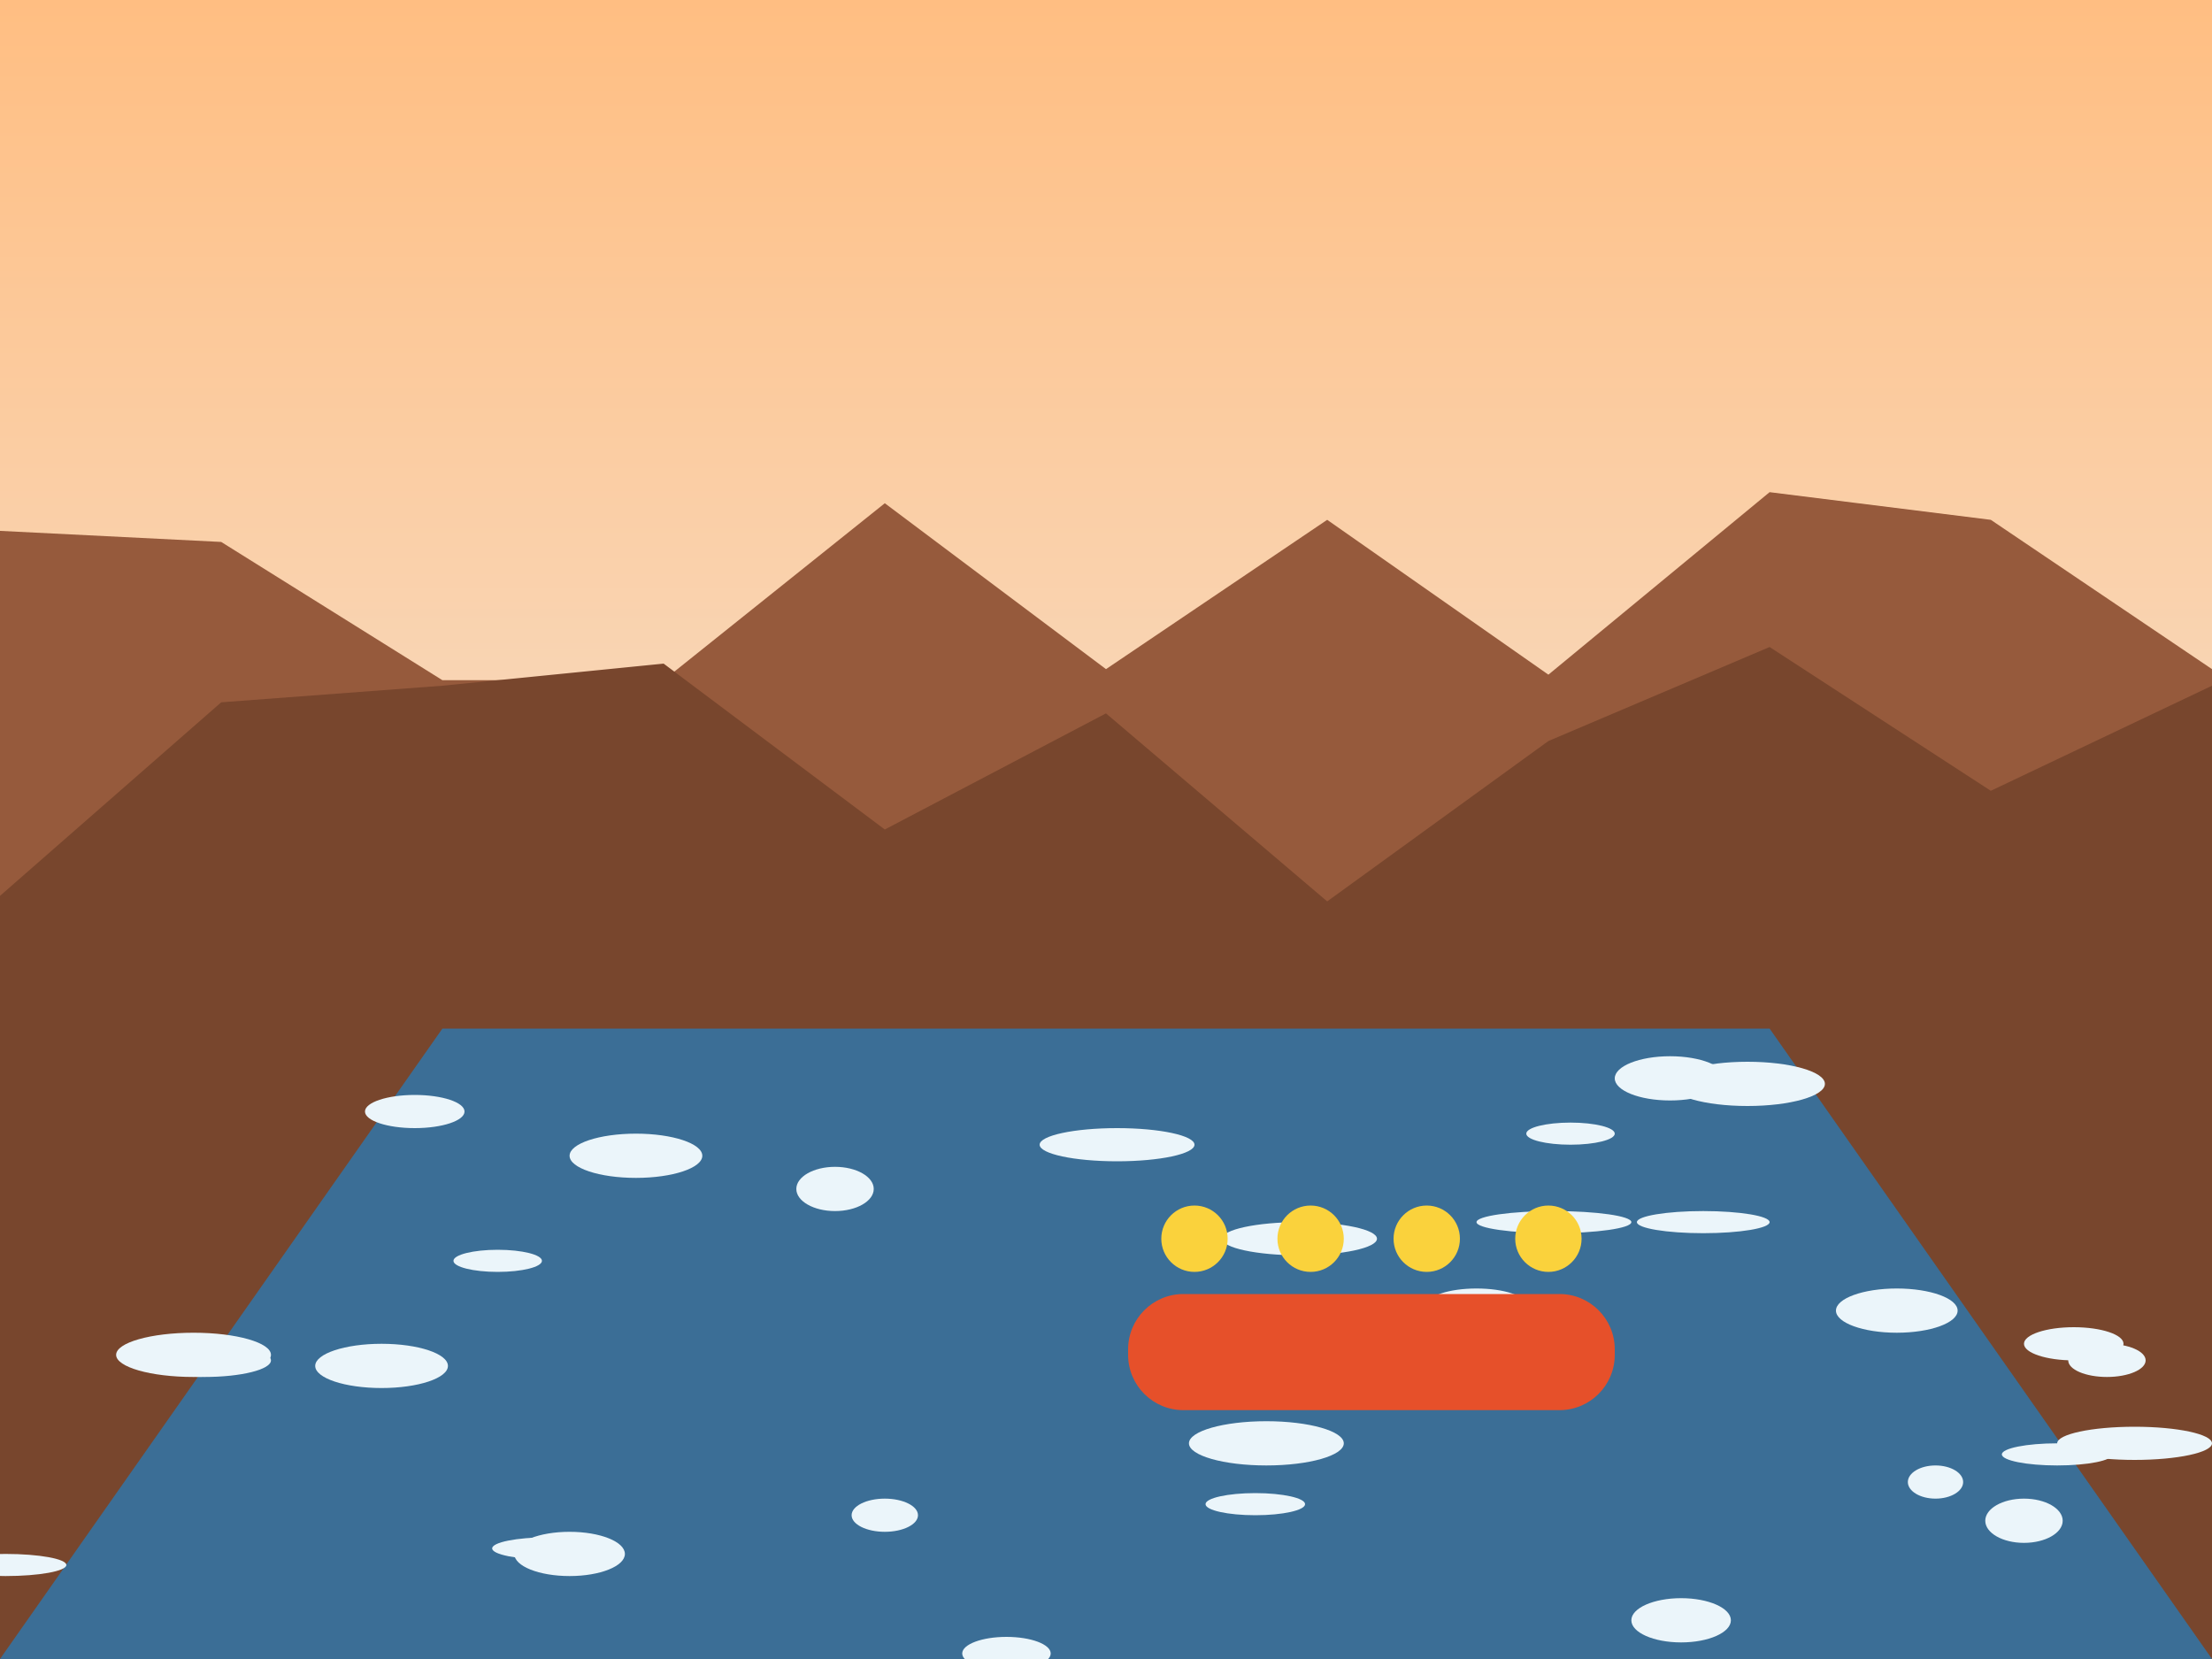
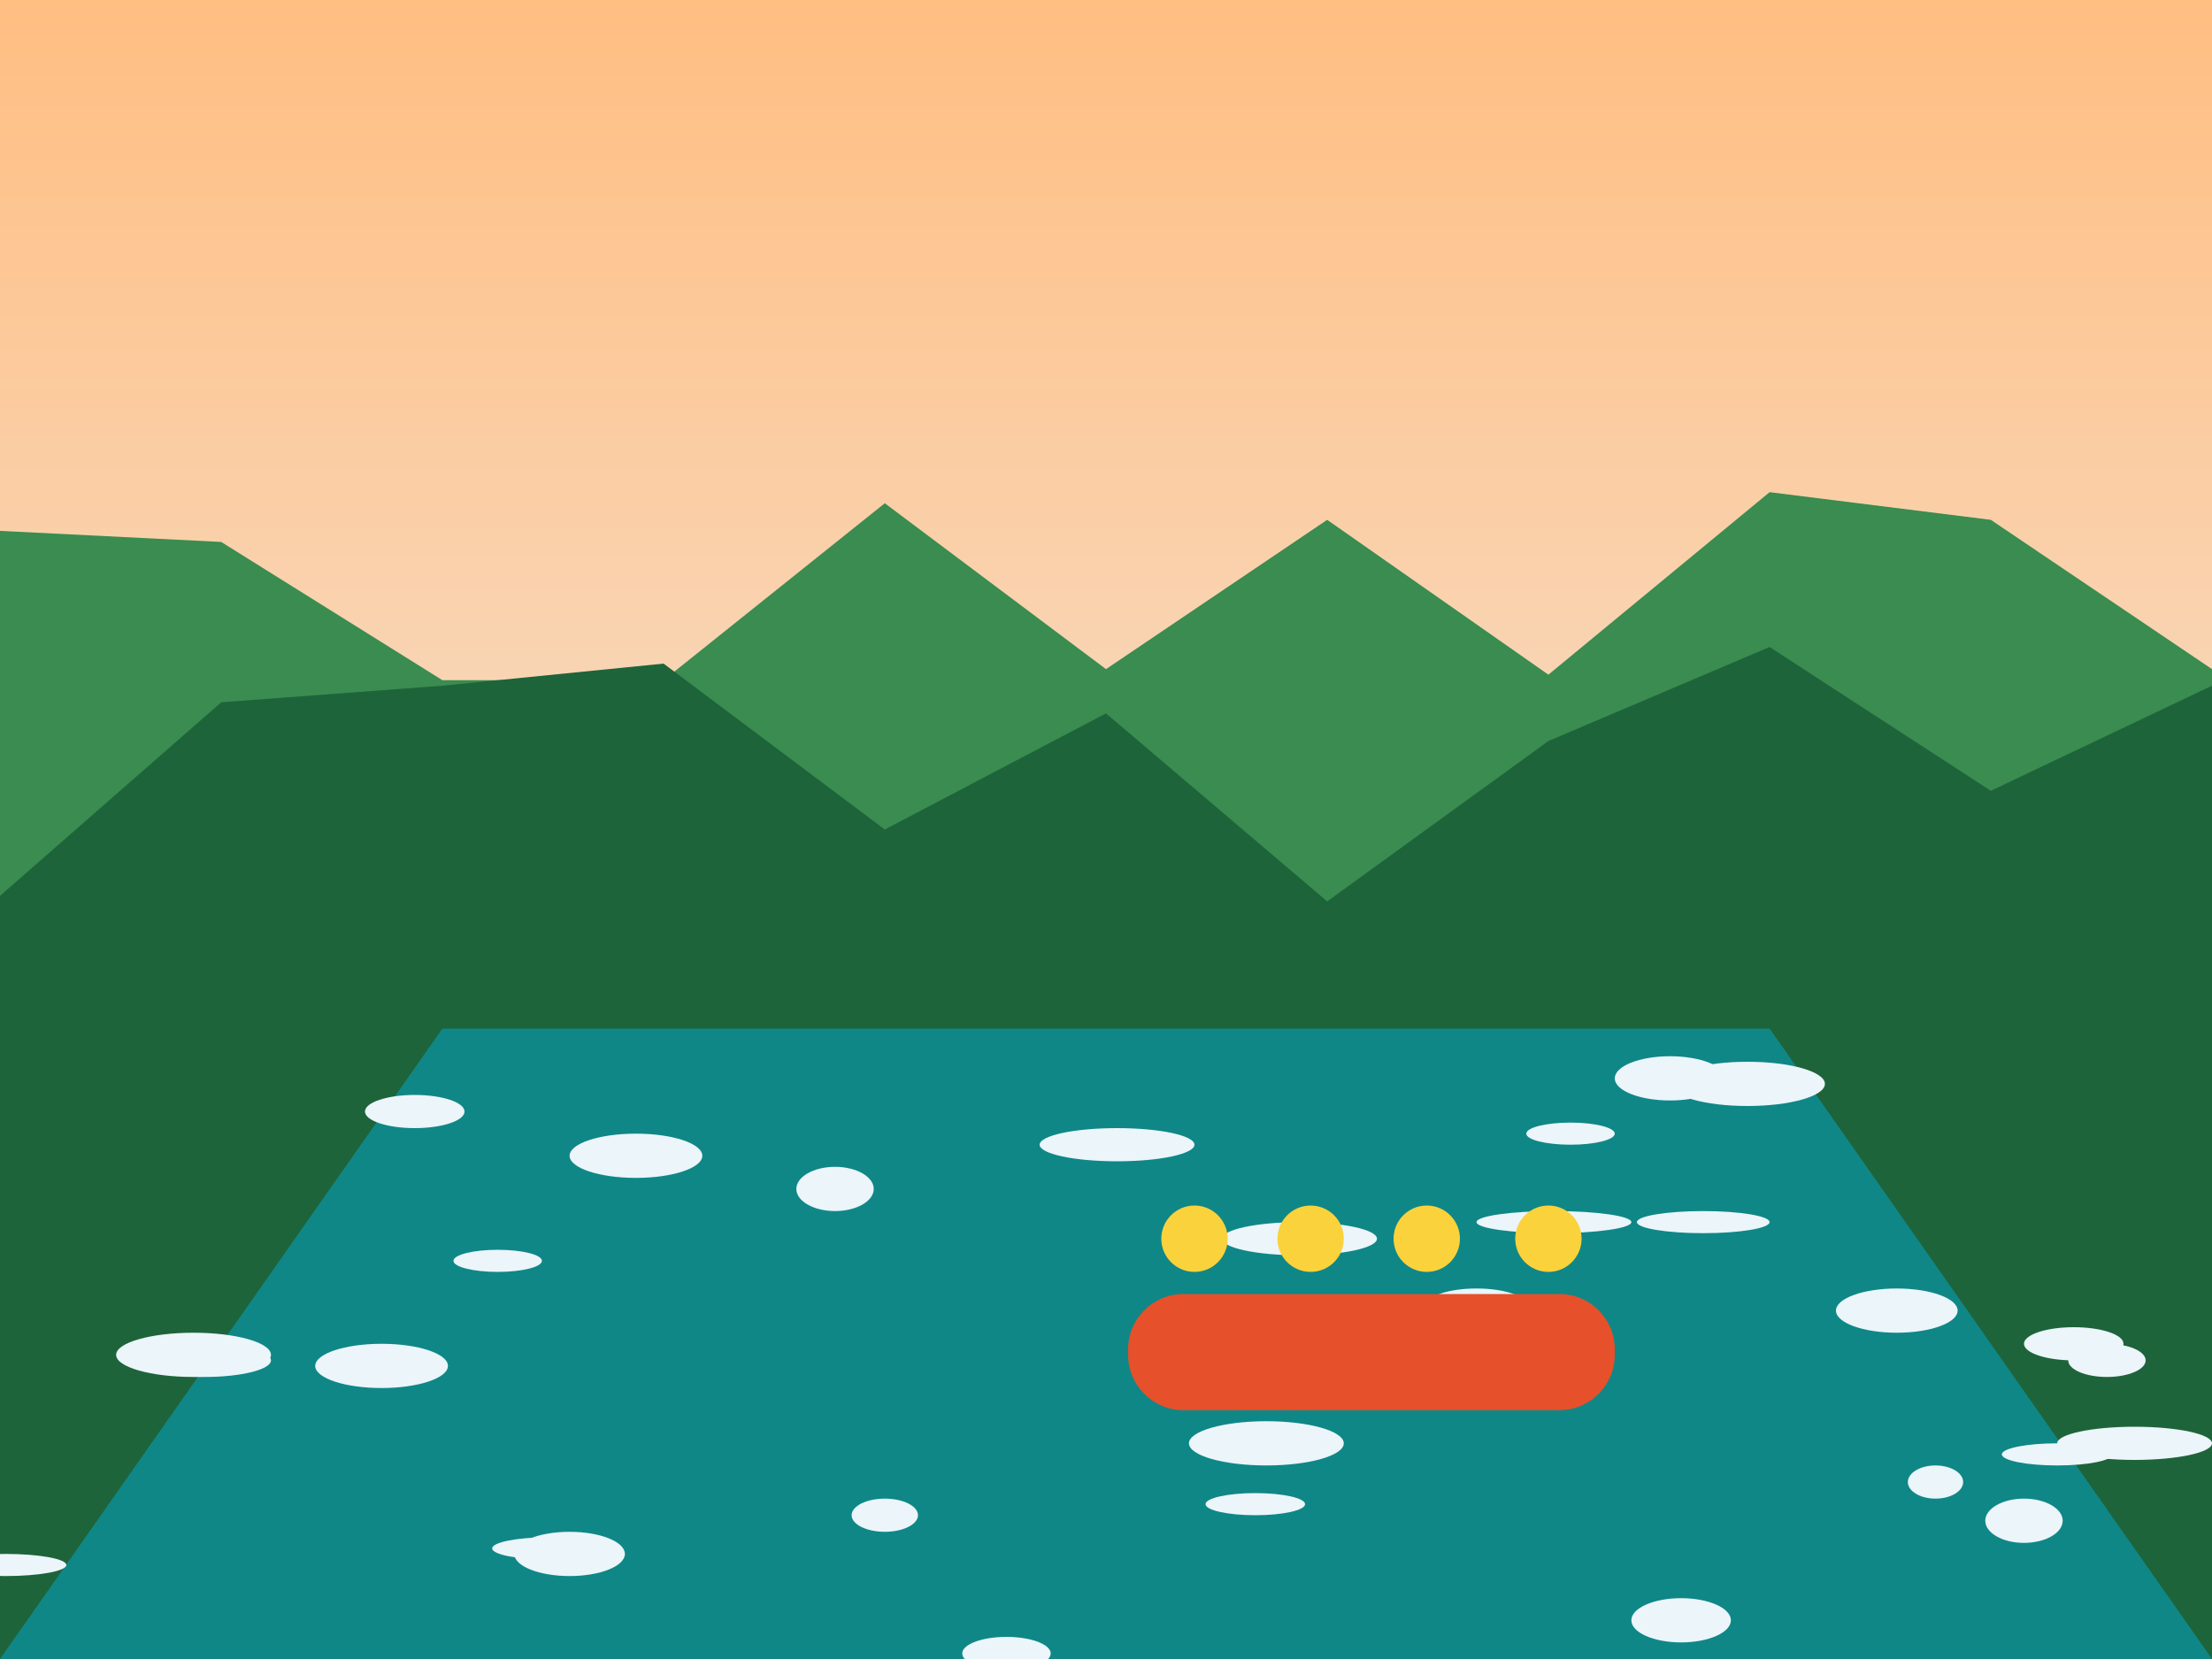
<svg xmlns="http://www.w3.org/2000/svg" viewBox="0 0 400 300" width="400" height="300">
  <defs>
    <linearGradient id="s" x1="0" y1="0" x2="0" y2="1">
      <stop offset="0" stop-color="#ffbe82" />
      <stop offset="1" stop-color="#f0f5fa" />
    </linearGradient>
  </defs>
  <rect width="400" height="300" fill="url(#s)" />
-   <polygon points="0,300 0,96 40,98 80,123 120,123 160,91 200,121 240,94 280,122 320,89 360,94 400,121 400,300" fill="#965a3c" />
-   <polygon points="0,300 0,162 40,127 80,124 120,120 160,150 200,129 240,163 280,134 320,117 360,143 400,124 400,300" fill="#78462d" />
-   <polygon points="0,300 80,186 320,186 400,300" fill="#3b6e96" />
+   <polygon points="0,300 0,96 40,98 80,123 120,123 160,91 200,121 240,94 280,122 320,89 360,94 400,121 400,300" fill="#3a8c50" />
+   <polygon points="0,300 0,162 40,127 80,124 120,120 160,150 200,129 240,163 280,134 320,117 360,143 400,124 400,300" fill="#1e643a" />
+   <polygon points="0,300 80,186 320,186 400,300" fill="#0f8787" />
  <g fill="#ebf5fa">
    <ellipse cx="350" cy="268" rx="5" ry="3" />
    <ellipse cx="75" cy="201" rx="9" ry="3" />
    <ellipse cx="381" cy="246" rx="7" ry="3" />
    <ellipse cx="182" cy="299" rx="8" ry="3" />
    <ellipse cx="386" cy="261" rx="14" ry="3" />
    <ellipse cx="343" cy="237" rx="11" ry="4" />
    <ellipse cx="160" cy="274" rx="6" ry="3" />
    <ellipse cx="304" cy="293" rx="9" ry="4" />
    <ellipse cx="229" cy="261" rx="14" ry="4" />
    <ellipse cx="69" cy="247" rx="12" ry="4" />
    <ellipse cx="90" cy="228" rx="8" ry="2" />
    <ellipse cx="267" cy="236" rx="9" ry="3" />
    <ellipse cx="235" cy="224" rx="14" ry="3" />
    <ellipse cx="202" cy="207" rx="14" ry="3" />
    <ellipse cx="281" cy="221" rx="14" ry="2" />
    <ellipse cx="99" cy="280" rx="10" ry="2" />
    <ellipse cx="37" cy="246" rx="12" ry="3" />
    <ellipse cx="1" cy="283" rx="11" ry="2" />
    <ellipse cx="115" cy="209" rx="12" ry="4" />
    <ellipse cx="227" cy="272" rx="9" ry="2" />
    <ellipse cx="375" cy="243" rx="9" ry="3" />
    <ellipse cx="103" cy="281" rx="10" ry="4" />
    <ellipse cx="366" cy="275" rx="7" ry="4" />
    <ellipse cx="308" cy="221" rx="12" ry="2" />
    <ellipse cx="316" cy="196" rx="14" ry="4" />
    <ellipse cx="302" cy="195" rx="10" ry="4" />
    <ellipse cx="372" cy="263" rx="10" ry="2" />
    <ellipse cx="151" cy="215" rx="7" ry="4" />
    <ellipse cx="284" cy="205" rx="8" ry="2" />
    <ellipse cx="35" cy="245" rx="14" ry="4" />
  </g>
  <rect x="204" y="234" width="88" height="21" rx="10" fill="#e6502a" />
  <g fill="#fad23c">
    <circle cx="216" cy="224" r="6" />
    <circle cx="237" cy="224" r="6" />
    <circle cx="258" cy="224" r="6" />
    <circle cx="280" cy="224" r="6" />
  </g>
</svg>
